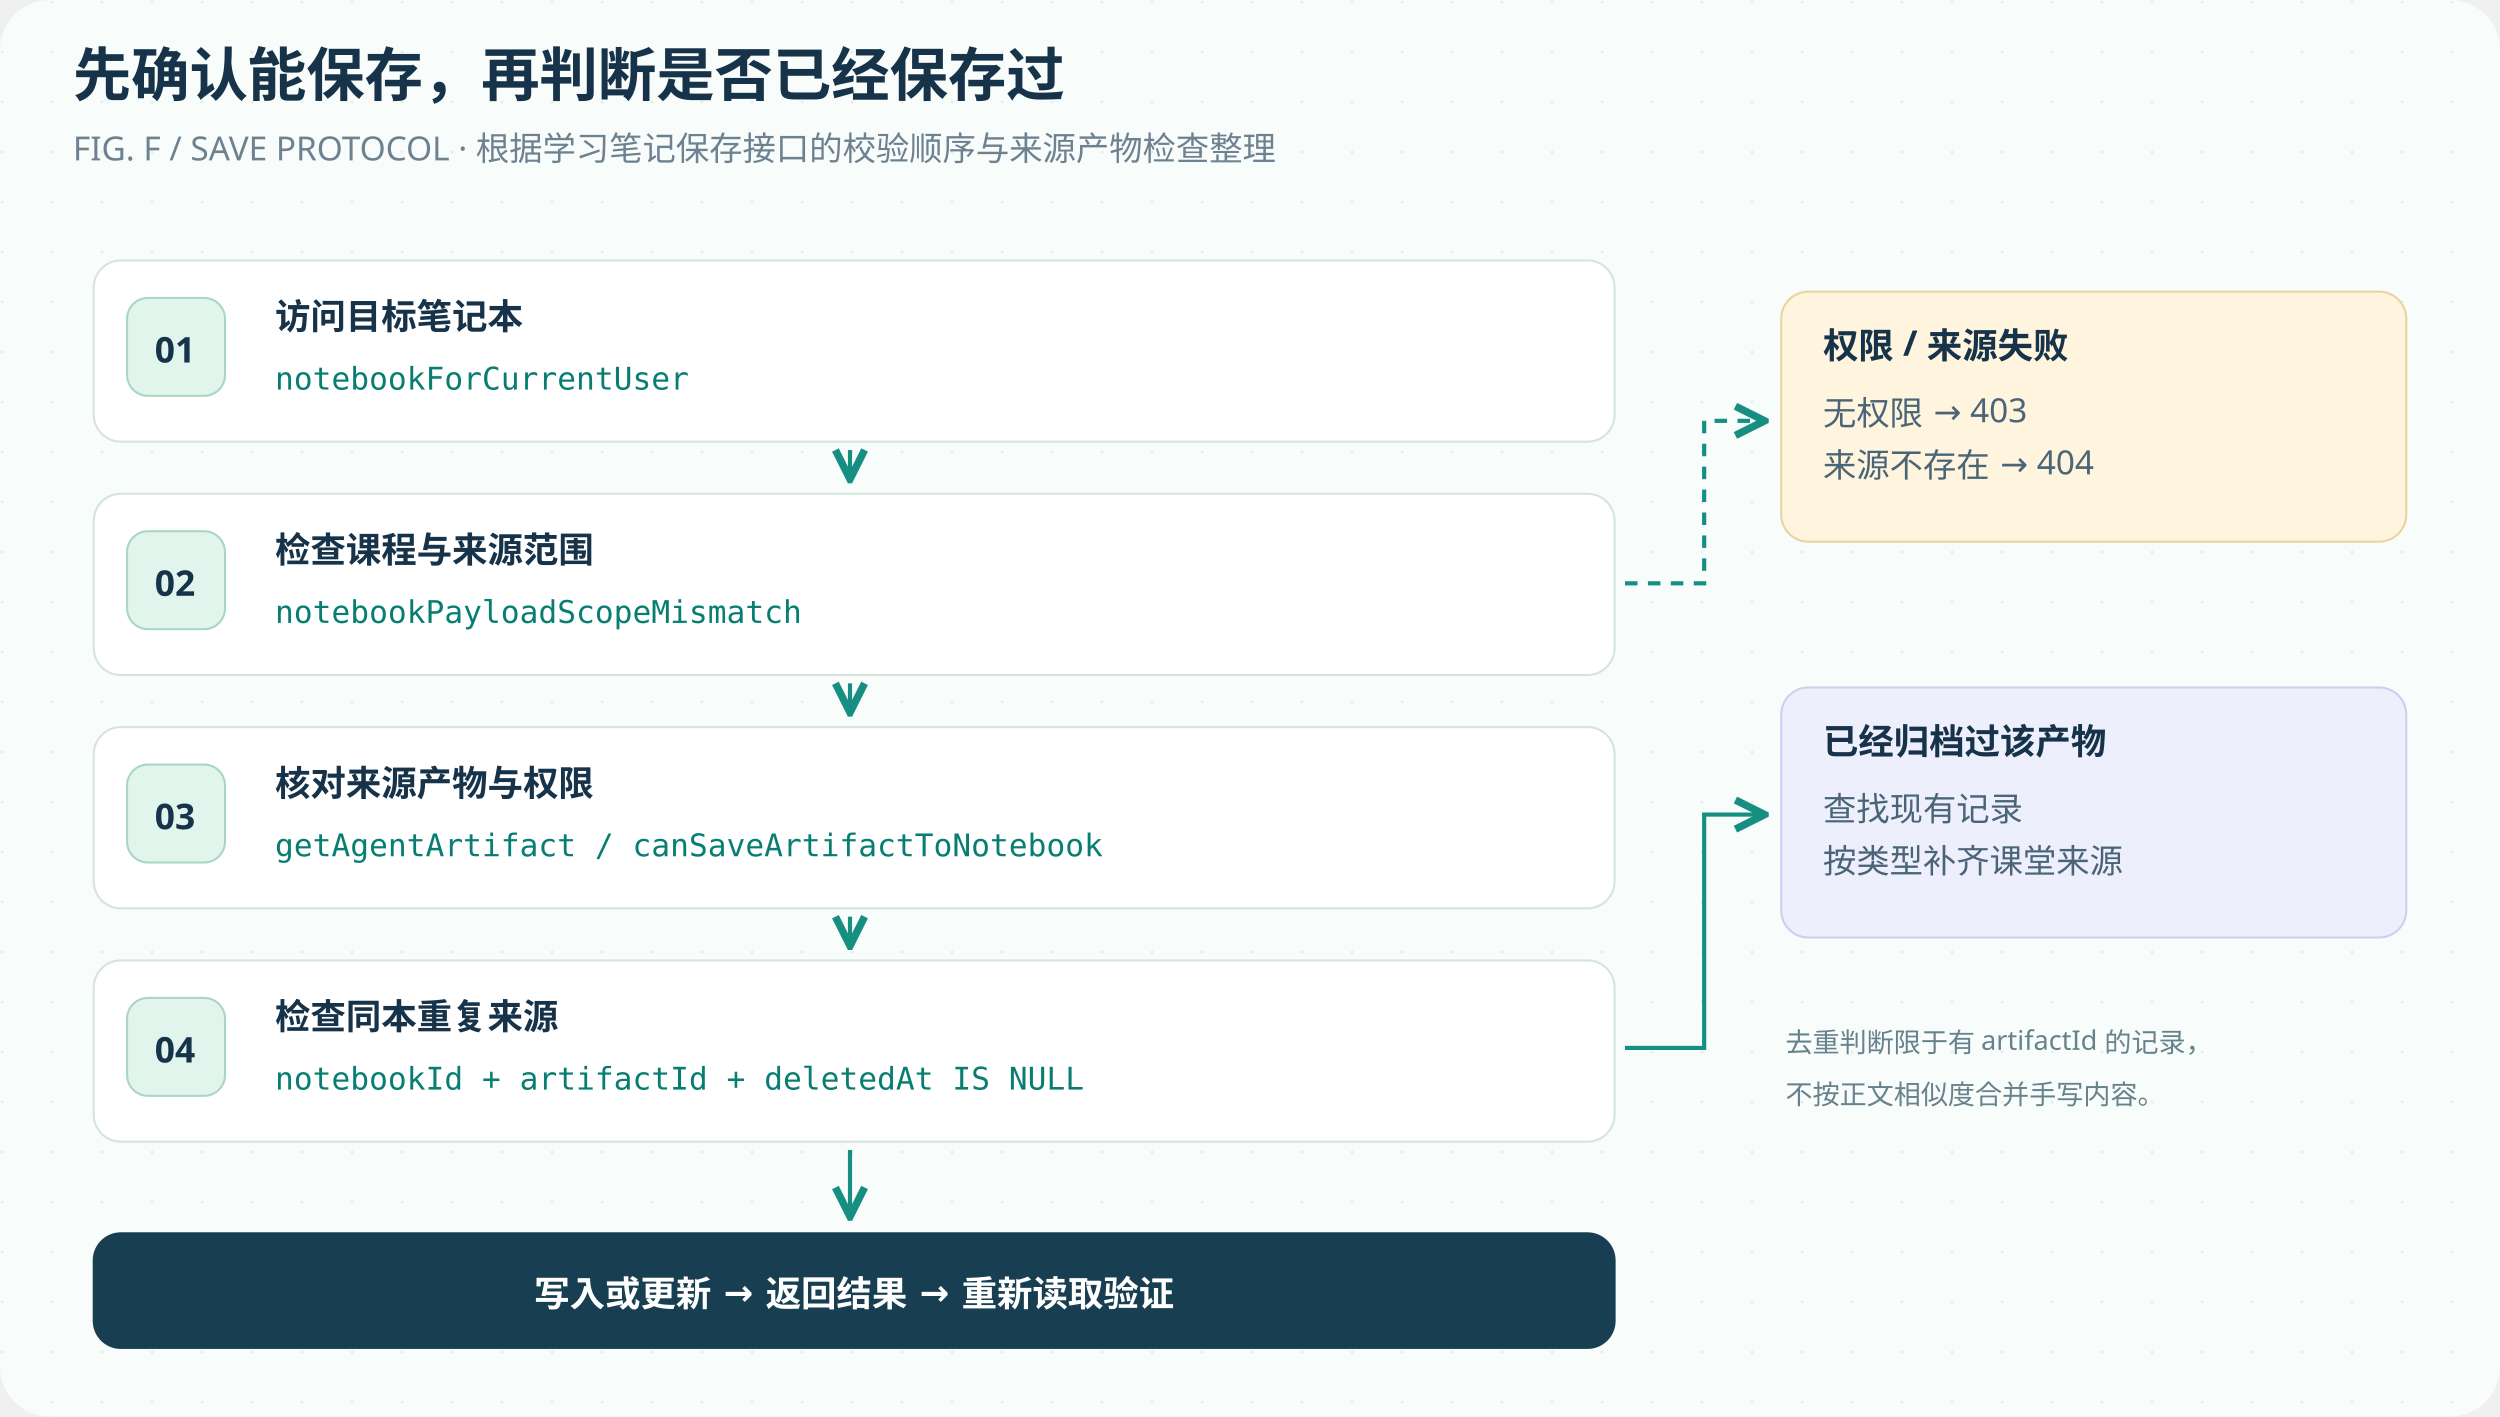
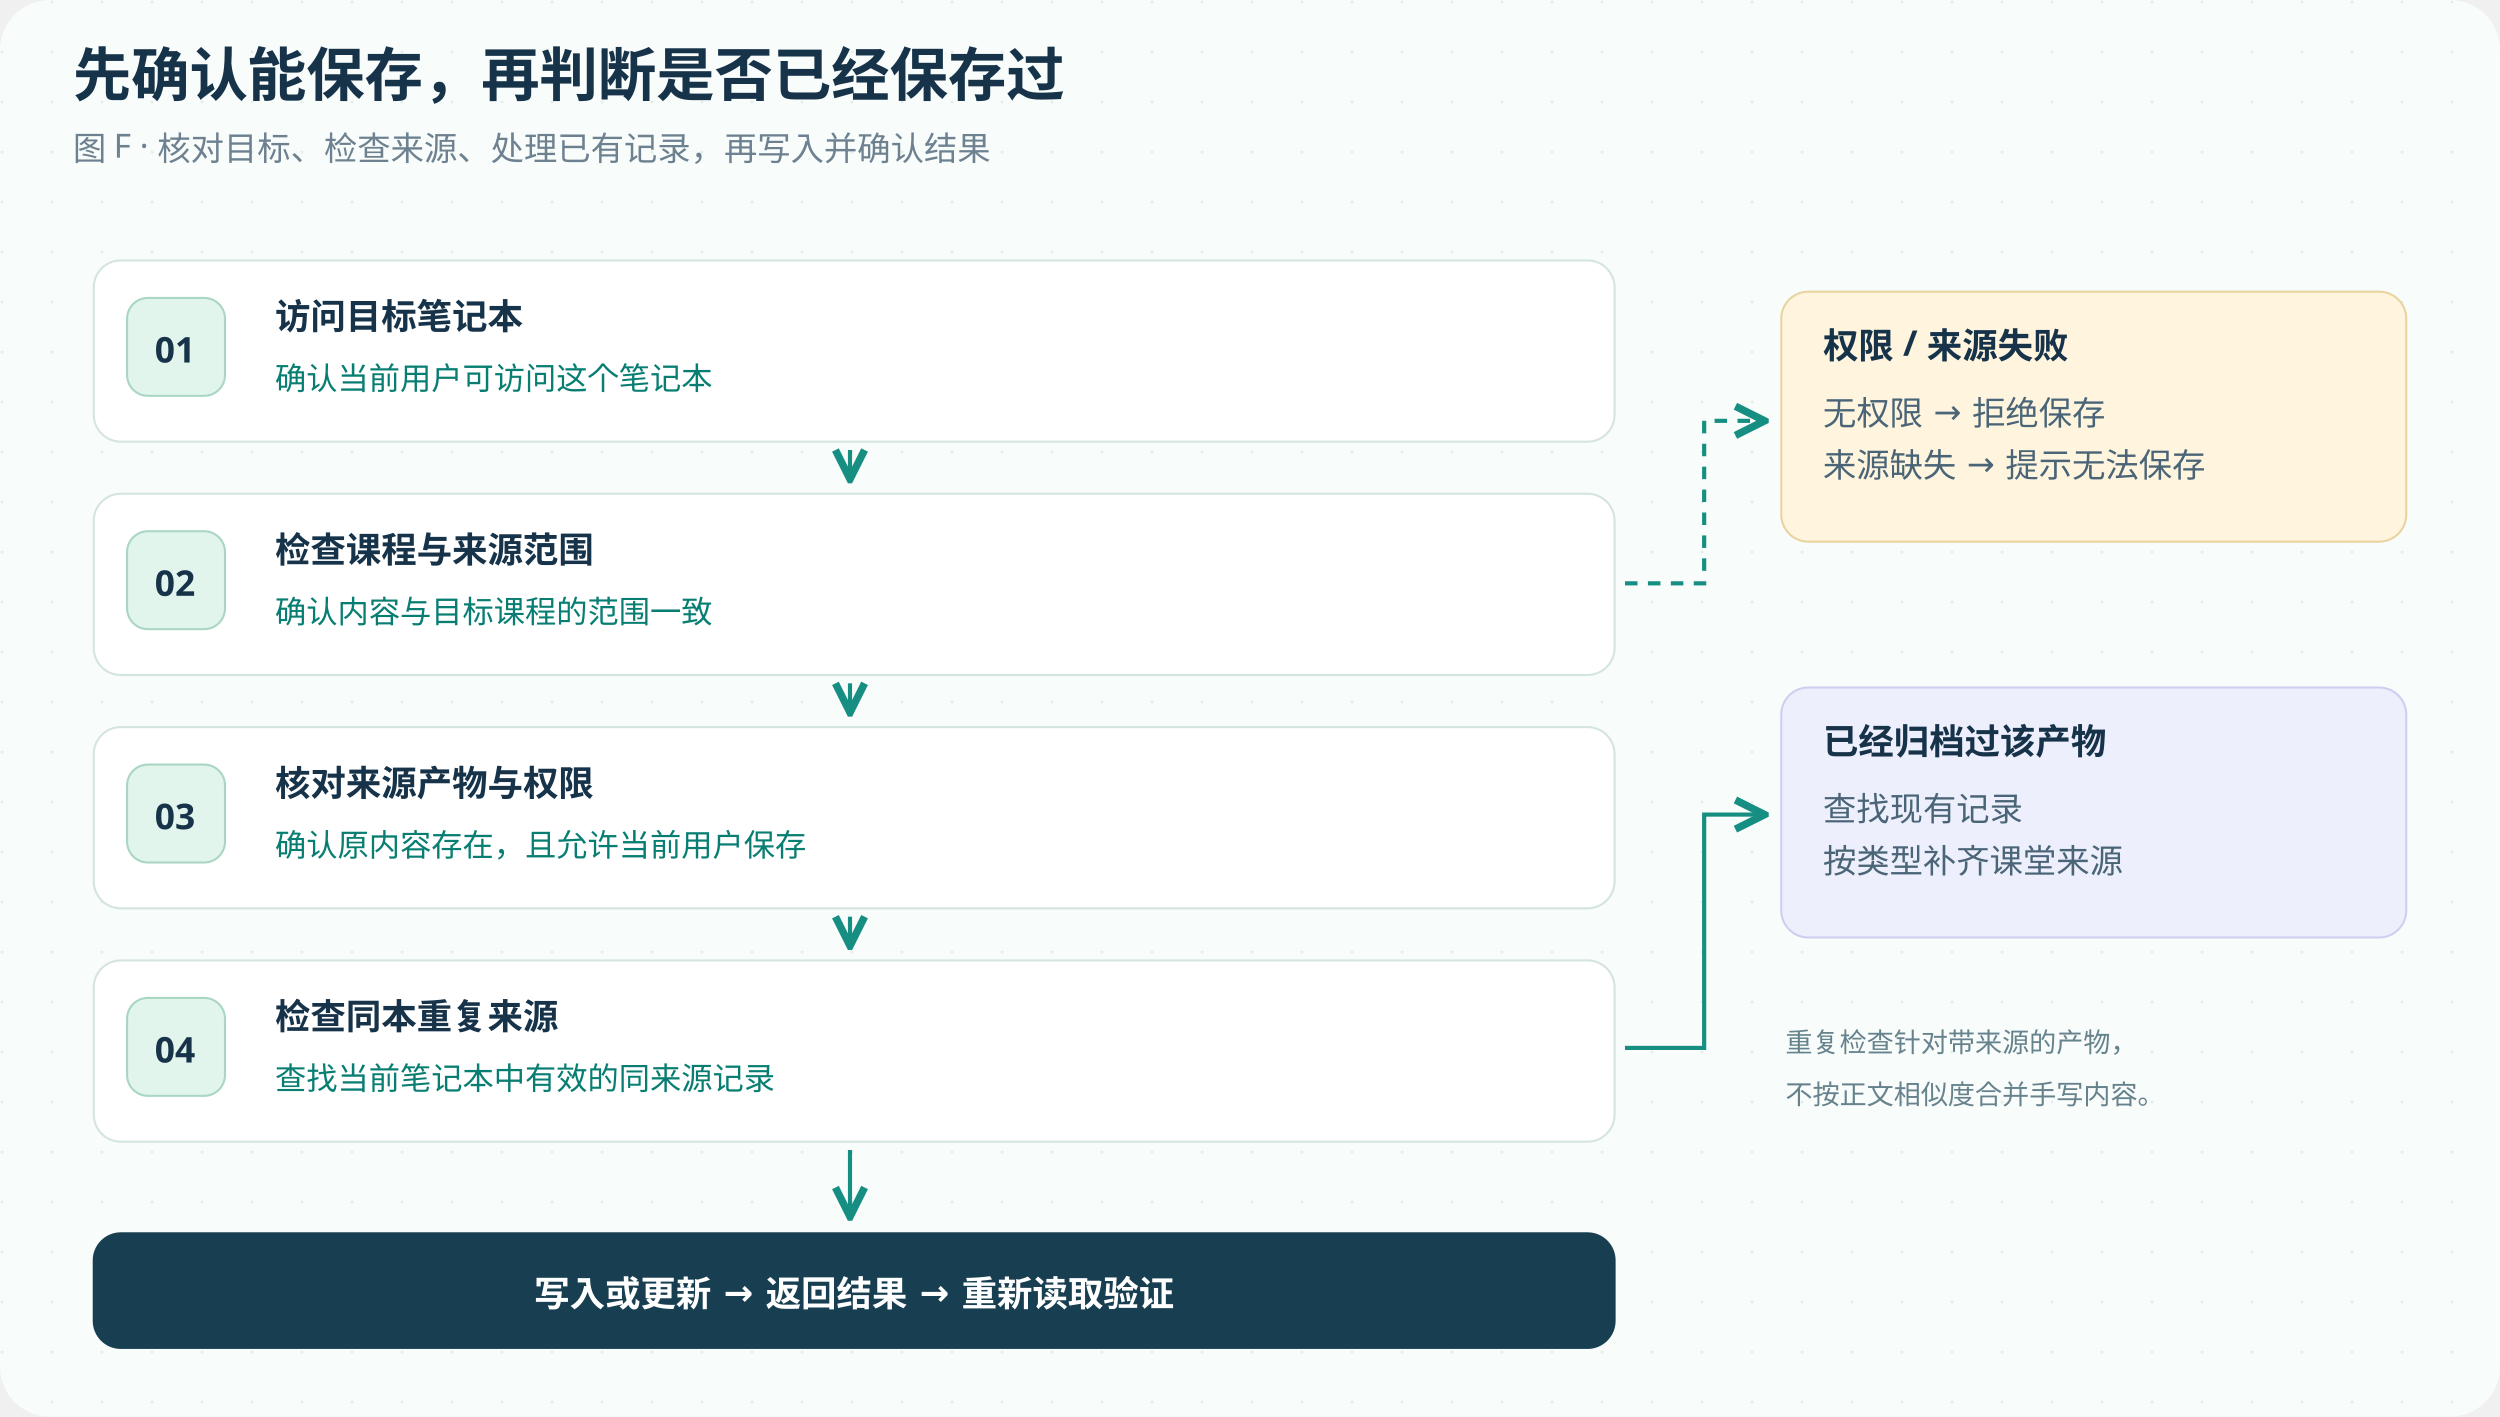
<svg xmlns="http://www.w3.org/2000/svg" viewBox="0 0 1200 680" role="img" aria-label="先确认能保存，再判断是否已经保存过">
  <defs>
    <marker id="a" markerWidth="9" markerHeight="9" refX="8" refY="4.5" orient="auto">
      <path d="M1 1L8 4.5L1 8" fill="none" stroke="#168E82" stroke-width="1.8" />
    </marker>
    <pattern id="grid" width="24" height="24" patternUnits="userSpaceOnUse">
      <circle cx="1" cy="1" r=".7" fill="#C9DDD4" />
    </pattern>
  </defs>
  <style>text{font-family:"Microsoft YaHei","Noto Sans SC",sans-serif} .title{font-size:28px;font-weight:700;fill:#17334A}.sub{font-size:16px;fill:#6D8190}.label{font-size:17px;font-weight:700;fill:#17334A}.body{font-size:16px;fill:#4A6577}.small{font-size:13px;fill:#66828C}.mono{font-family:Consolas,monospace;font-size:15px;fill:#087E72}.edge{stroke:#168E82;stroke-width:2;fill:none;marker-end:url(#a)}.dash{stroke-dasharray:6 5}.lane{stroke:#CBDDD7;stroke-width:1.2;stroke-dasharray:4 5}.light{fill:#F7FCFA;stroke:#BCDCD0}.white{fill:white;stroke:#D4E4DF}.navy{fill:#183F51;stroke:#183F51}.mint{fill:#E2F5EC;stroke:#A9D6C3}.violet{fill:#EEEFFC;stroke:#CECFF0}.gold{fill:#FFF5DE;stroke:#E8D3A1}.on{fill:white}.onsoft{fill:#BFE3D8}.badge{font-size:12px;font-weight:700;letter-spacing:1px;fill:#087E72}</style>
  <rect width="1200" height="680" rx="24" fill="#F8FCFA" />
  <rect width="1200" height="680" rx="24" fill="url(#grid)" opacity=".45" />
  <text x="35" y="46" class="title">先确认能保存，再判断是否已经保存过</text>
-   <text x="35" y="77" class="sub">FIG. F / SAVE PROTOCOL · 根据学习笔记保存接口的校验顺序与来源产物检查整理</text>
+   <text x="35" y="77" class="sub">图 F · 核对目标、检查来源、处理已有记录，再写入并确认结果</text>
  <rect x="45" y="125" width="730" height="87" rx="13" class="white" />
  <rect x="61" y="143" width="47" height="47" rx="10" class="mint" />
  <text x="84" y="174" class="label" text-anchor="middle">01</text>
  <text x="132" y="158" class="label">访问目标笔记本</text>
-   <text x="132" y="187" class="mono">notebookForCurrentUser</text>
+   <text x="132" y="187" class="mono">确认当前用户可访问这个笔记本</text>
  <path d="M408 216V230" class="edge" />
  <rect x="45" y="237" width="730" height="87" rx="13" class="white" />
  <rect x="61" y="255" width="47" height="47" rx="10" class="mint" />
  <text x="84" y="286" class="label" text-anchor="middle">02</text>
  <text x="132" y="270" class="label">检查课程与来源范围</text>
-   <text x="132" y="299" class="mono">notebookPayloadScopeMismatch</text>
+   <text x="132" y="299" class="mono">确认内容与目标课程的范围一致</text>
  <path d="M408 328V342" class="edge" />
  <rect x="45" y="349" width="730" height="87" rx="13" class="white" />
  <rect x="61" y="367" width="47" height="47" rx="10" class="mint" />
  <text x="84" y="398" class="label" text-anchor="middle">03</text>
  <text x="132" y="382" class="label">核对来源产物与权限</text>
-   <text x="132" y="411" class="mono">getAgentArtifact / canSaveArtifactToNotebook</text>
+   <text x="132" y="411" class="mono">确认原内容存在，且允许当前用户保存</text>
  <path d="M408 440V454" class="edge" />
  <rect x="45" y="461" width="730" height="87" rx="13" class="white" />
  <rect x="61" y="479" width="47" height="47" rx="10" class="mint" />
  <text x="84" y="510" class="label" text-anchor="middle">04</text>
  <text x="132" y="494" class="label">检查同本重复来源</text>
-   <text x="132" y="523" class="mono">notebookId + artifactId + deletedAt IS NULL</text>
+   <text x="132" y="523" class="mono">查找当前笔记本中有效的同来源记录</text>
  <rect x="855" y="140" width="300" height="120" rx="13" class="gold" />
  <text x="875" y="172" class="label">权限 / 来源失败</text>
-   <text x="875" y="204" class="body">无权限 → 403</text>
-   <text x="875" y="229" class="body">来源不存在 → 404</text>
+   <text x="875" y="204" class="body">无权限 → 拒绝保存</text>
+   <text x="875" y="229" class="body">来源缺失 → 提示无法保存</text>
  <path d="M780 280H818V202H847" class="edge dash" />
  <rect x="855" y="330" width="300" height="120" rx="13" class="violet" />
  <text x="875" y="362" class="label">已经归档过该产物</text>
  <text x="875" y="394" class="body">查找现有记录</text>
  <text x="875" y="419" class="body">按类型补齐课堂来源</text>
  <path d="M780 503H818V391H847" class="edge" />
  <rect x="45" y="592" width="730" height="55" rx="13" class="navy" />
  <text x="410" y="627" class="label on" text-anchor="middle">写入或更新 → 返回结果 → 重新读取验证</text>
  <path d="M408 552V584" class="edge" />
-   <text x="857" y="505" class="small">去重判断限于有 artifactId 的记录，</text>
+   <text x="857" y="505" class="small">重复检查针对带来源的产物，</text>
  <text x="857" y="530" class="small">不按正文相似度合并手写内容。</text>
</svg>
